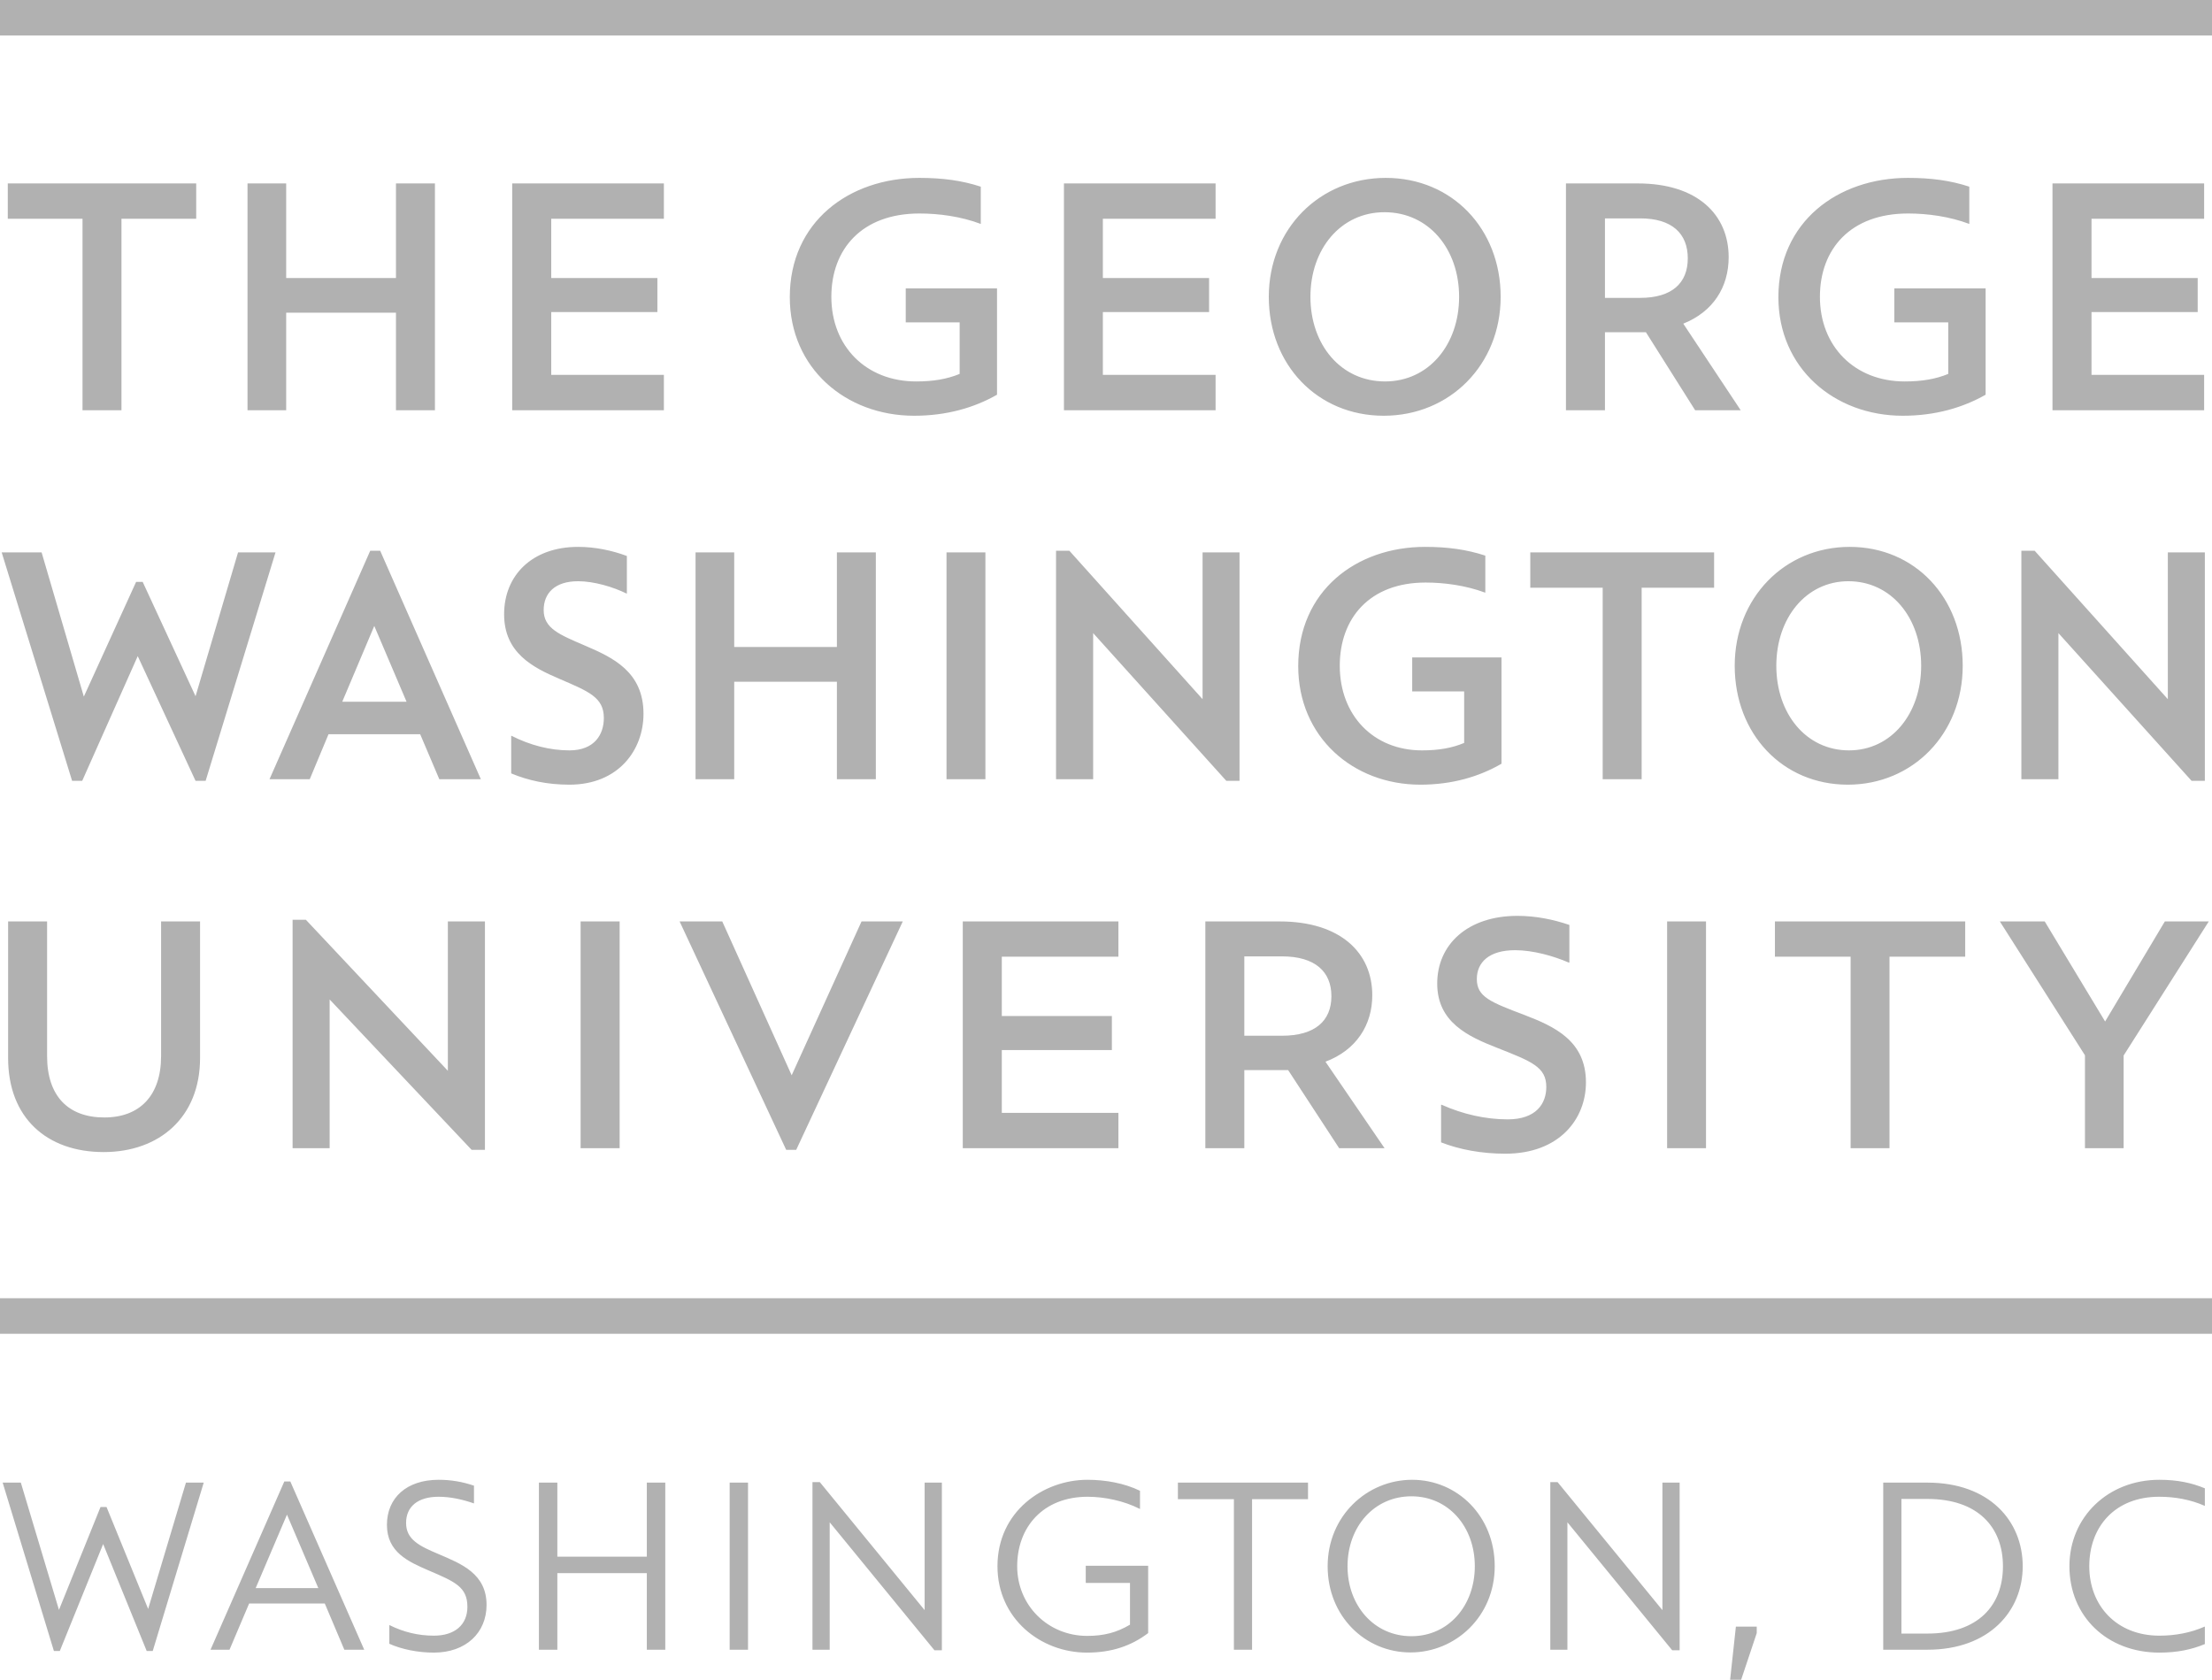
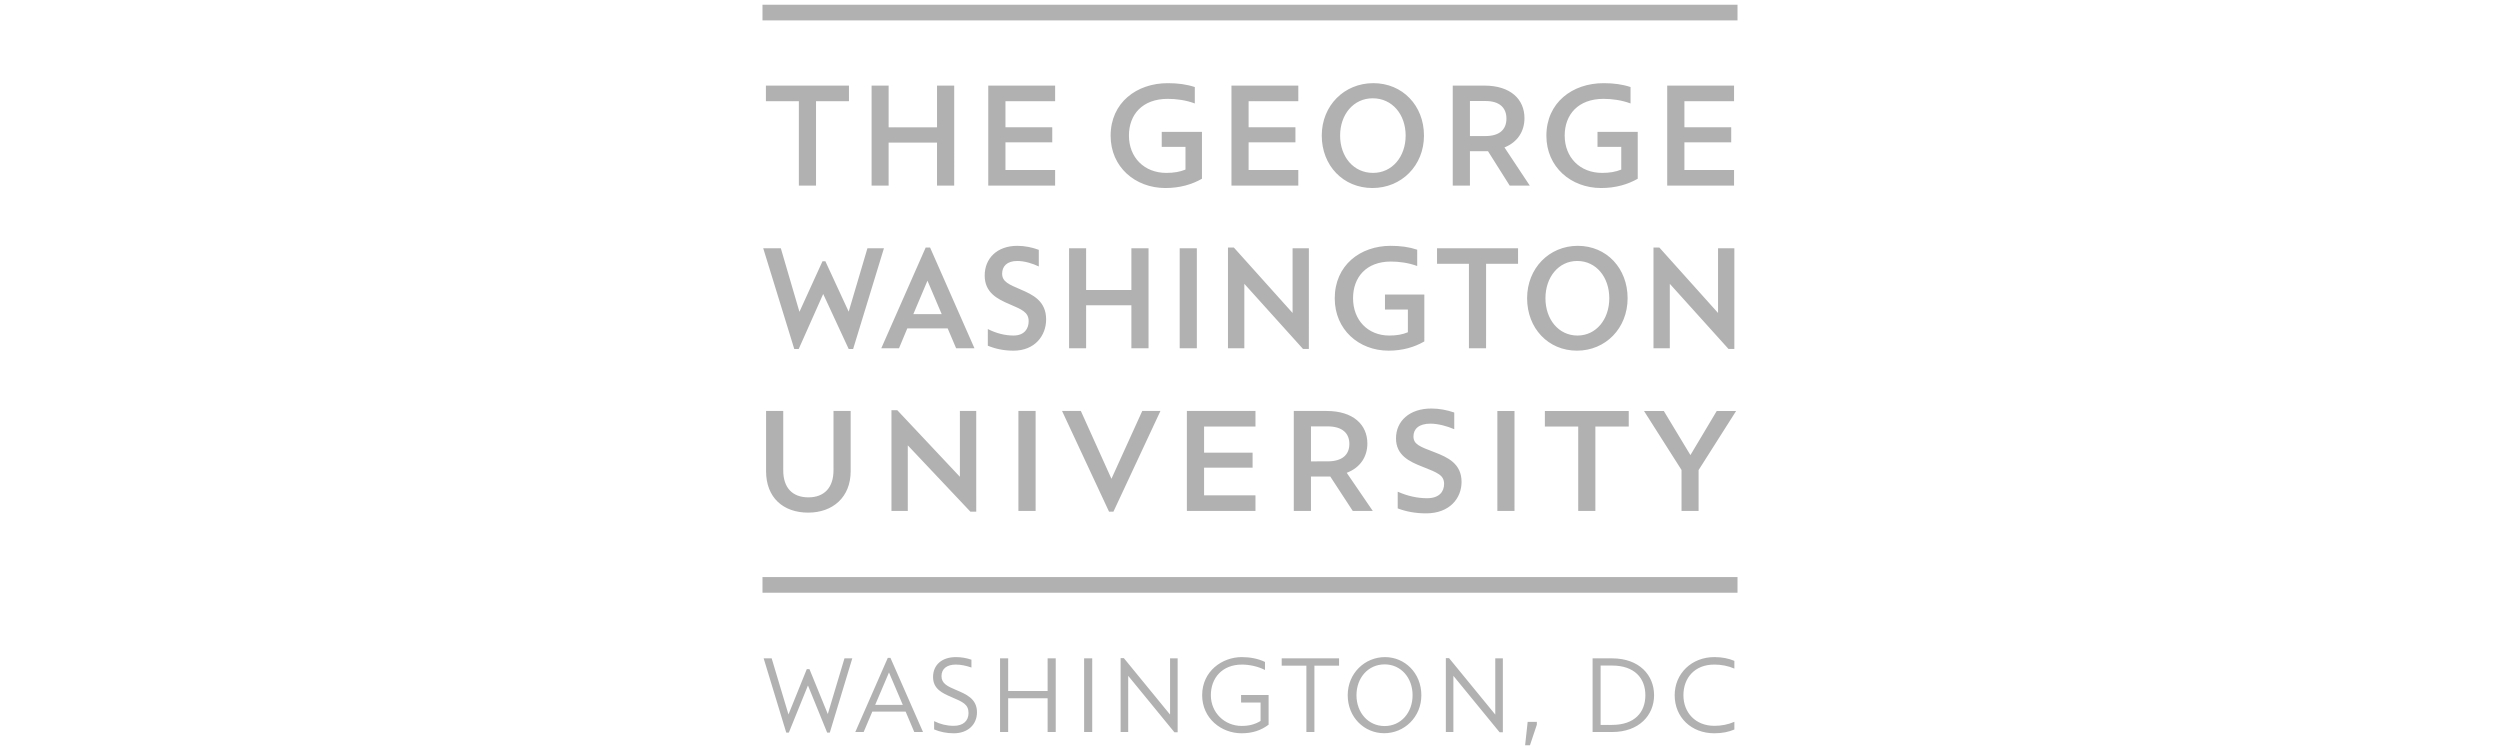
- <svg xmlns="http://www.w3.org/2000/svg" width="79px" height="60px" viewBox="0 0 79 60" version="1.1">
-   <defs />
-   <g id="Page-1" stroke="none" stroke-width="1" fill="none" fill-rule="evenodd">
-     <path d="M5.239,58.972 L3.684,55.152 L2.136,58.972 L1.925,58.972 L0.095,52.958 L0.744,52.958 L2.106,57.504 L3.59,53.83 L3.805,53.83 L5.291,57.47 L6.641,52.958 L7.276,52.958 L5.455,58.972 L5.239,58.972 L5.239,58.972 Z M12.298,58.927 L11.599,57.275 L8.898,57.275 L8.197,58.927 L7.519,58.927 L10.154,52.918 L10.369,52.918 L13.008,58.927 L12.298,58.927 L12.298,58.927 Z M9.131,56.727 L11.369,56.727 L10.249,54.102 L9.131,56.727 L9.131,56.727 Z M13.905,58.049 L13.913,58.049 C14.41,58.297 14.939,58.425 15.494,58.425 C16.249,58.425 16.693,58.032 16.693,57.393 C16.693,56.677 16.228,56.49 15.316,56.099 C14.58,55.781 13.819,55.443 13.819,54.467 C13.819,53.504 14.52,52.857 15.664,52.857 C16.103,52.857 16.512,52.926 16.928,53.067 L16.928,53.7 L16.925,53.7 C16.512,53.557 16.083,53.463 15.664,53.463 C14.939,53.463 14.503,53.801 14.503,54.4 C14.503,54.997 14.989,55.227 15.677,55.517 C16.47,55.857 17.377,56.208 17.377,57.327 C17.377,58.321 16.64,59.03 15.494,59.03 C14.922,59.03 14.349,58.912 13.905,58.715 L13.905,58.049 L13.905,58.049 Z M23.101,58.927 L23.101,56.191 L19.905,56.191 L19.905,58.927 L19.247,58.927 L19.247,52.958 L19.905,52.958 L19.905,55.604 L23.101,55.604 L23.101,52.958 L23.76,52.958 L23.76,58.927 L23.101,58.927 L23.101,58.927 Z M26.059,52.958 L26.715,52.958 L26.715,58.927 L26.059,58.927 L26.059,52.958 Z M33.374,58.947 L29.632,54.375 L29.632,58.927 L29.017,58.927 L29.017,52.94 L29.279,52.94 L33.023,57.513 L33.023,52.958 L33.638,52.958 L33.638,58.947 L33.374,58.947 L33.374,58.947 Z M40.357,56.54 L38.777,56.54 L38.777,55.927 L41.006,55.927 L41.006,58.332 C40.408,58.787 39.708,59.03 38.82,59.03 C37.161,59.03 35.624,57.812 35.624,55.945 C35.624,53.991 37.254,52.857 38.837,52.857 C39.475,52.857 40.153,52.976 40.714,53.25 L40.714,53.897 L40.707,53.897 C40.142,53.607 39.435,53.463 38.846,53.463 C37.254,53.463 36.328,54.545 36.328,55.945 C36.328,57.351 37.434,58.433 38.828,58.433 C39.418,58.433 39.878,58.316 40.357,58.032 L40.357,56.54 L40.357,56.54 Z M44.068,58.927 L44.068,53.549 L42.068,53.549 L42.068,52.958 L46.715,52.958 L46.715,53.549 L44.717,53.549 L44.717,58.927 L44.068,58.927 L44.068,58.927 Z M47.416,55.945 C47.416,54.153 48.817,52.857 50.434,52.857 C52.048,52.857 53.383,54.153 53.383,55.945 C53.383,57.733 51.986,59.024 50.373,59.024 C48.757,59.024 47.416,57.733 47.416,55.945 L47.416,55.945 Z M52.672,55.945 C52.672,54.535 51.733,53.447 50.408,53.447 C49.075,53.447 48.126,54.535 48.126,55.945 C48.126,57.351 49.075,58.444 50.408,58.444 C51.733,58.444 52.672,57.351 52.672,55.945 L52.672,55.945 Z M59.722,58.947 L55.979,54.375 L55.979,58.927 L55.368,58.927 L55.368,52.94 L55.628,52.94 L59.372,57.513 L59.372,52.958 L59.987,52.958 L59.987,58.947 L59.722,58.947 L59.722,58.947 Z M62.184,60 L61.79,60 L61.996,58.102 L62.741,58.102 L62.741,58.332 L62.184,60 L62.184,60 Z M67.258,52.958 L68.833,52.958 C71.061,52.958 72.24,54.338 72.24,55.945 C72.24,57.539 71.053,58.927 68.833,58.927 L67.258,58.927 L67.258,52.958 L67.258,52.958 Z M68.833,53.541 L67.908,53.541 L67.908,58.35 L68.833,58.35 C70.652,58.35 71.534,57.341 71.534,55.945 C71.534,54.553 70.644,53.541 68.833,53.541 L68.833,53.541 Z M78.745,58.102 L78.745,58.725 C78.276,58.92 77.761,59.03 77.122,59.03 C75.25,59.03 73.908,57.733 73.908,55.945 C73.908,54.188 75.284,52.857 77.122,52.857 C77.761,52.857 78.276,52.966 78.745,53.162 L78.745,53.786 L78.736,53.786 C78.241,53.567 77.686,53.463 77.113,53.463 C75.534,53.463 74.617,54.535 74.617,55.945 C74.617,57.351 75.591,58.425 77.122,58.425 C77.686,58.425 78.241,58.321 78.736,58.102 L78.745,58.102 L78.745,58.102 Z M0,46.371 L79,46.371 L79,47.642 L0,47.642 L0,46.371 Z M4.338,14.655 L2.947,14.655 L2.947,7.814 L0.278,7.814 L0.278,6.552 L7.007,6.552 L7.007,7.814 L4.338,7.814 L4.338,14.655 L4.338,14.655 Z M15.533,14.655 L14.142,14.655 L14.142,11.169 L10.221,11.169 L10.221,14.655 L8.84,14.655 L8.84,6.552 L10.221,6.552 L10.221,9.93 L14.142,9.93 L14.142,6.552 L15.533,6.552 L15.533,14.655 L15.533,14.655 Z M23.71,14.655 L18.293,14.655 L18.293,6.552 L23.71,6.552 L23.71,7.814 L19.687,7.814 L19.687,9.93 L23.478,9.93 L23.478,11.147 L19.687,11.147 L19.687,13.391 L23.71,13.391 L23.71,14.655 L23.71,14.655 Z M34.273,11.516 L32.348,11.516 L32.348,10.301 L35.608,10.301 L35.608,14.099 C34.796,14.562 33.81,14.85 32.649,14.85 C30.202,14.85 28.207,13.15 28.207,10.613 C28.207,7.929 30.32,6.354 32.836,6.354 C33.658,6.354 34.355,6.447 35.028,6.668 L35.028,7.999 C34.321,7.731 33.533,7.626 32.836,7.626 C30.779,7.626 29.691,8.9 29.691,10.602 C29.691,12.373 30.932,13.625 32.72,13.625 C33.336,13.625 33.821,13.541 34.273,13.356 L34.273,11.516 L34.273,11.516 Z M43.414,14.655 L37.998,14.655 L37.998,6.552 L43.414,6.552 L43.414,7.814 L39.388,7.814 L39.388,9.93 L43.182,9.93 L43.182,11.147 L39.388,11.147 L39.388,13.391 L43.414,13.391 L43.414,14.655 L43.414,14.655 Z M45.314,10.602 C45.314,8.171 47.134,6.354 49.492,6.354 C51.857,6.354 53.595,8.171 53.595,10.602 C53.595,13.033 51.776,14.85 49.419,14.85 C47.053,14.85 45.314,13.033 45.314,10.602 L45.314,10.602 Z M52.111,10.602 C52.111,8.889 51.023,7.58 49.445,7.58 C47.889,7.58 46.801,8.889 46.801,10.602 C46.801,12.315 47.889,13.625 49.466,13.625 C51.023,13.625 52.111,12.315 52.111,10.602 L52.111,10.602 Z M57.32,14.655 L55.927,14.655 L55.927,6.552 L58.49,6.552 C60.629,6.552 61.738,7.673 61.738,9.188 C61.738,10.255 61.183,11.135 60.117,11.561 L62.169,14.655 L60.542,14.655 L58.783,11.867 L57.32,11.867 L57.32,14.655 L57.32,14.655 Z M58.575,10.64 C59.721,10.64 60.278,10.105 60.278,9.227 C60.278,8.347 59.721,7.8 58.575,7.8 L57.32,7.8 L57.32,10.64 L58.575,10.64 L58.575,10.64 Z M69.58,11.516 L67.655,11.516 L67.655,10.301 L70.915,10.301 L70.915,14.099 C70.1,14.562 69.116,14.85 67.956,14.85 C65.509,14.85 63.514,13.15 63.514,10.613 C63.514,7.929 65.624,6.354 68.144,6.354 C68.965,6.354 69.663,6.447 70.332,6.668 L70.332,7.999 C69.624,7.731 68.836,7.626 68.144,7.626 C66.086,7.626 64.997,8.9 64.997,10.602 C64.997,12.373 66.239,13.625 68.024,13.625 C68.641,13.625 69.129,13.541 69.58,13.356 L69.58,11.516 L69.58,11.516 Z M78.719,14.655 L73.303,14.655 L73.303,6.552 L78.719,6.552 L78.719,7.814 L74.697,7.814 L74.697,9.93 L78.489,9.93 L78.489,11.147 L74.697,11.147 L74.697,13.391 L78.719,13.391 L78.719,14.655 L78.719,14.655 Z M7.145,37.794 C7.145,39.902 5.697,41.151 3.701,41.151 C1.682,41.151 0.29,39.936 0.29,37.794 L0.29,32.913 L1.682,32.913 L1.682,37.725 C1.682,39.151 2.437,39.915 3.726,39.915 C4.987,39.915 5.753,39.138 5.753,37.725 L5.753,32.913 L7.145,32.913 L7.145,37.794 L7.145,37.794 Z M17.319,41.071 L16.843,41.071 L11.773,35.7 L11.773,41.013 L10.45,41.013 L10.45,32.853 L10.924,32.853 L15.995,38.248 L15.995,32.913 L17.319,32.913 L17.319,41.071 L17.319,41.071 Z M20.736,32.913 L22.13,32.913 L22.13,41.013 L20.736,41.013 L20.736,32.913 Z M28.078,41.071 L24.272,32.913 L25.795,32.913 L28.274,38.408 L30.769,32.913 L32.242,32.913 L28.436,41.071 L28.078,41.071 L28.078,41.071 Z M39.943,41.013 L34.385,41.013 L34.385,32.913 L39.943,32.913 L39.943,34.172 L35.779,34.172 L35.779,36.292 L39.71,36.292 L39.71,37.508 L35.779,37.508 L35.779,39.751 L39.943,39.751 L39.943,41.013 L39.943,41.013 Z M44.44,41.013 L43.048,41.013 L43.048,32.913 L45.704,32.913 C47.875,32.913 49.01,34.034 49.01,35.549 C49.01,36.614 48.44,37.508 47.338,37.923 L49.449,41.013 L47.827,41.013 L46.005,38.223 L44.44,38.223 L44.44,41.013 L44.44,41.013 Z M45.784,36.996 C46.967,36.996 47.55,36.464 47.55,35.583 C47.55,34.706 46.967,34.161 45.784,34.161 L44.44,34.161 L44.44,36.996 L45.784,36.996 L45.784,36.996 Z M51.49,39.462 C52.244,39.799 53.056,39.983 53.845,39.983 C54.867,39.983 55.225,39.417 55.225,38.825 C55.225,38.107 54.693,37.912 53.462,37.425 C52.43,37.022 51.329,36.511 51.329,35.133 C51.329,33.731 52.421,32.714 54.193,32.714 C54.843,32.714 55.468,32.84 56.049,33.038 L56.049,34.382 L56.026,34.382 C55.492,34.15 54.753,33.94 54.112,33.94 C53.171,33.94 52.744,34.382 52.744,34.97 C52.744,35.608 53.23,35.794 54.45,36.256 C55.503,36.662 56.641,37.17 56.641,38.661 C56.641,39.97 55.691,41.209 53.763,41.209 C52.908,41.209 52.128,41.061 51.467,40.805 L51.467,39.462 L51.49,39.462 L51.49,39.462 Z M59.54,32.913 L60.929,32.913 L60.929,41.013 L59.54,41.013 L59.54,32.913 Z M67.482,41.013 L66.093,41.013 L66.093,34.172 L63.39,34.172 L63.39,32.913 L70.186,32.913 L70.186,34.172 L67.482,34.172 L67.482,41.013 L67.482,41.013 Z M74.463,41.013 L74.463,37.694 L71.423,32.913 L73.026,32.913 L75.183,36.487 L77.316,32.913 L78.885,32.913 L75.844,37.702 L75.844,41.013 L74.463,41.013 L74.463,41.013 Z M6.984,27.891 L4.919,23.436 L2.936,27.891 L2.575,27.891 L0.06,19.731 L1.486,19.731 L2.994,24.882 L4.861,20.785 L5.096,20.785 L6.984,24.869 L8.502,19.731 L9.84,19.731 L7.344,27.891 L6.984,27.891 L6.984,27.891 Z M15.69,27.834 L15.006,26.225 L11.733,26.225 L11.062,27.834 L9.625,27.834 L13.222,19.673 L13.578,19.673 L17.174,27.834 L15.69,27.834 L15.69,27.834 Z M12.223,25.066 L14.52,25.066 L13.367,22.358 L12.223,25.066 L12.223,25.066 Z M18.268,26.282 C18.931,26.619 19.64,26.803 20.336,26.803 C21.231,26.803 21.566,26.236 21.566,25.646 C21.566,24.905 21.019,24.697 19.977,24.247 C19.026,23.841 18.004,23.319 18.004,21.941 C18.004,20.553 19.002,19.534 20.647,19.534 C21.252,19.534 21.854,19.66 22.388,19.859 L22.388,21.201 L22.376,21.201 C21.902,20.967 21.218,20.761 20.647,20.761 C19.803,20.761 19.417,21.201 19.417,21.791 C19.417,22.45 19.988,22.671 20.905,23.066 C21.877,23.483 22.982,23.991 22.982,25.496 C22.982,26.792 22.087,28.028 20.336,28.028 C19.546,28.028 18.862,27.878 18.257,27.625 L18.257,26.282 L18.268,26.282 L18.268,26.282 Z M31.28,27.834 L29.889,27.834 L29.889,24.35 L26.222,24.35 L26.222,27.834 L24.841,27.834 L24.841,19.731 L26.222,19.731 L26.222,23.111 L29.889,23.111 L29.889,19.731 L31.28,19.731 L31.28,27.834 L31.28,27.834 Z M33.804,19.731 L35.193,19.731 L35.193,27.834 L33.804,27.834 L33.804,19.731 Z M44.269,27.891 L43.797,27.891 L39.041,22.614 L39.041,27.834 L37.716,27.834 L37.716,19.673 L38.192,19.673 L42.949,24.974 L42.949,19.731 L44.269,19.731 L44.269,27.891 L44.269,27.891 Z M52.291,24.697 L50.436,24.697 L50.436,23.483 L53.625,23.483 L53.625,27.28 C52.825,27.742 51.866,28.028 50.726,28.028 C48.326,28.028 46.365,26.329 46.365,23.793 C46.365,21.109 48.429,19.534 50.898,19.534 C51.698,19.534 52.386,19.628 53.047,19.847 L53.047,21.167 L53.036,21.167 C52.348,20.911 51.584,20.808 50.914,20.808 C48.917,20.808 47.849,22.081 47.849,23.78 C47.849,25.554 49.055,26.803 50.784,26.803 C51.375,26.803 51.854,26.721 52.291,26.537 L52.291,24.697 L52.291,24.697 Z M58.63,27.834 L57.239,27.834 L57.239,20.993 L54.653,20.993 L54.653,19.731 L61.218,19.731 L61.218,20.993 L58.63,20.993 L58.63,27.834 L58.63,27.834 Z M61.954,23.78 C61.954,21.353 63.741,19.534 66.06,19.534 C68.393,19.534 70.097,21.353 70.097,23.78 C70.097,26.213 68.312,28.028 65.993,28.028 C63.661,28.028 61.954,26.213 61.954,23.78 L61.954,23.78 Z M68.613,23.78 C68.613,22.071 67.546,20.761 66.014,20.761 C64.506,20.761 63.44,22.071 63.44,23.78 C63.44,25.496 64.506,26.803 66.036,26.803 C67.546,26.803 68.613,25.496 68.613,23.78 L68.613,23.78 Z M78.745,27.891 L78.271,27.891 L73.515,22.614 L73.515,27.834 L72.192,27.834 L72.192,19.673 L72.667,19.673 L77.423,24.974 L77.423,19.731 L78.745,19.731 L78.745,27.891 L78.745,27.891 Z M0,0 L79,0 L79,1.268 L0,1.268 L0,0 Z" id="Imported-Layers" fill="#B1B1B1" />
+ <svg xmlns="http://www.w3.org/2000/svg" width="300" height="90" viewBox="0 0 300 90" version="1.1" id="svg4125">
+   <defs id="defs4121" />
+   <g id="Page-1" stroke="none" stroke-width="1" fill="none" fill-rule="evenodd" transform="matrix(1.481063,0,0,1.481063,91.49802,0.568116)">
+     <path d="M 5.239,58.972 3.684,55.152 2.136,58.972 H 1.925 L 0.095,52.958 h 0.649 l 1.362,4.546 1.484,-3.674 h 0.216 l 1.486,3.64 1.351,-4.512 H 7.276 L 5.455,58.972 Z M 12.298,58.927 11.599,57.275 H 8.898 L 8.197,58.927 H 7.519 l 2.634,-6.009 h 0.215 l 2.639,6.009 z M 9.131,56.727 h 2.238 l -1.12,-2.625 z m 4.775,1.322 h 0.008 c 0.496,0.248 1.025,0.376 1.581,0.376 0.755,0 1.199,-0.393 1.199,-1.033 0,-0.716 -0.465,-0.903 -1.377,-1.294 -0.736,-0.318 -1.497,-0.655 -1.497,-1.631 0,-0.964 0.701,-1.61 1.846,-1.61 0.439,0 0.848,0.069 1.264,0.21 v 0.633 h -0.004 c -0.413,-0.143 -0.842,-0.238 -1.26,-0.238 -0.726,0 -1.162,0.338 -1.162,0.938 0,0.597 0.487,0.827 1.175,1.116 0.793,0.341 1.7,0.691 1.7,1.811 0,0.994 -0.736,1.703 -1.883,1.703 -0.572,0 -1.144,-0.118 -1.589,-0.315 v -0.666 z m 9.196,0.878 V 56.191 h -3.196 v 2.736 h -0.658 v -5.969 h 0.658 v 2.646 h 3.196 v -2.646 h 0.658 v 5.969 z m 2.958,-5.969 h 0.656 v 5.969 h -0.656 z m 7.315,5.988 -3.743,-4.572 v 4.553 H 29.017 v -5.987 h 0.262 l 3.744,4.573 v -4.554 h 0.615 v 5.988 z m 6.983,-2.406 h -1.581 v -0.614 h 2.23 v 2.405 c -0.598,0.455 -1.299,0.698 -2.187,0.698 -1.659,0 -3.196,-1.218 -3.196,-3.085 0,-1.955 1.63,-3.088 3.213,-3.088 0.639,0 1.317,0.119 1.877,0.393 v 0.648 h -0.007 c -0.566,-0.291 -1.273,-0.435 -1.862,-0.435 -1.592,0 -2.517,1.083 -2.517,2.483 0,1.406 1.105,2.488 2.499,2.488 0.59,0 1.05,-0.117 1.53,-0.401 v -1.492 z m 3.71,2.387 V 53.549 H 42.068 v -0.591 h 4.648 v 0.591 h -1.998 v 5.378 z m 3.349,-2.982 c 0,-1.792 1.4,-3.088 3.017,-3.088 1.615,0 2.949,1.296 2.949,3.088 0,1.788 -1.396,3.079 -3.009,3.079 -1.617,0 -2.957,-1.291 -2.957,-3.079 z m 5.256,0 c 0,-1.41 -0.939,-2.499 -2.264,-2.499 -1.333,0 -2.282,1.088 -2.282,2.499 0,1.406 0.949,2.498 2.282,2.498 1.325,0 2.264,-1.092 2.264,-2.498 z m 7.05,3.001 -3.744,-4.572 v 4.553 h -0.611 v -5.987 h 0.26 l 3.744,4.573 v -4.554 h 0.615 v 5.988 z M 62.184,60 h -0.394 l 0.207,-1.898 h 0.744 v 0.229 z m 5.074,-7.042 h 1.575 c 2.228,0 3.407,1.38 3.407,2.987 0,1.594 -1.187,2.982 -3.407,2.982 h -1.575 z m 1.575,0.583 h -0.925 v 4.809 h 0.925 c 1.819,0 2.701,-1.009 2.701,-2.405 0,-1.392 -0.89,-2.404 -2.701,-2.404 z m 9.912,4.561 v 0.623 c -0.469,0.194 -0.984,0.304 -1.623,0.304 -1.872,0 -3.213,-1.296 -3.213,-3.085 0,-1.757 1.376,-3.088 3.213,-3.088 0.64,0 1.154,0.109 1.623,0.305 v 0.624 h -0.009 c -0.494,-0.218 -1.049,-0.323 -1.622,-0.323 -1.579,0 -2.497,1.073 -2.497,2.483 0,1.406 0.975,2.48 2.505,2.48 0.565,0 1.12,-0.104 1.614,-0.323 z M 0,46.371 h 79 v 1.271 H 0 Z M 4.338,14.655 H 2.947 V 7.814 H 0.278 V 6.552 H 7.007 V 7.814 H 4.338 Z m 11.195,0 h -1.392 v -3.486 h -3.921 v 3.486 H 8.84 V 6.552 h 1.381 v 3.379 h 3.921 V 6.552 h 1.392 z m 8.177,0 H 18.293 V 6.552 h 5.418 V 7.814 H 19.687 v 2.116 h 3.791 V 11.147 H 19.687 v 2.244 h 4.024 z M 34.273,11.516 H 32.348 V 10.301 h 3.26 v 3.798 c -0.812,0.464 -1.798,0.752 -2.959,0.752 -2.447,0 -4.442,-1.7 -4.442,-4.237 0,-2.685 2.112,-4.259 4.629,-4.259 0.822,0 1.519,0.093 2.192,0.314 V 7.999 c -0.707,-0.268 -1.495,-0.373 -2.192,-0.373 -2.057,0 -3.145,1.274 -3.145,2.976 0,1.771 1.241,3.023 3.028,3.023 0.616,0 1.101,-0.084 1.554,-0.269 z m 9.141,3.139 H 37.998 V 6.552 h 5.416 v 1.262 h -4.027 v 2.116 h 3.794 v 1.217 h -3.794 v 2.244 h 4.027 z m 1.9,-4.053 c 0,-2.431 1.82,-4.248 4.178,-4.248 2.366,0 4.104,1.817 4.104,4.248 0,2.431 -1.819,4.248 -4.177,4.248 -2.366,0 -4.105,-1.818 -4.105,-4.248 z m 6.797,0 c 0,-1.713 -1.088,-3.022 -2.667,-3.022 -1.556,0 -2.643,1.309 -2.643,3.022 0,1.713 1.087,3.023 2.665,3.023 1.557,0 2.645,-1.31 2.645,-3.023 z m 5.209,4.053 H 55.927 V 6.552 h 2.563 c 2.139,0 3.248,1.122 3.248,2.636 0,1.067 -0.555,1.947 -1.621,2.373 l 2.052,3.094 h -1.627 l -1.759,-2.788 h -1.463 z m 1.255,-4.015 c 1.146,0 1.702,-0.535 1.702,-1.413 0,-0.88 -0.556,-1.426 -1.702,-1.426 h -1.255 v 2.839 z m 11.005,0.877 H 67.655 V 10.301 h 3.26 v 3.798 c -0.815,0.464 -1.798,0.752 -2.959,0.752 -2.447,0 -4.442,-1.7 -4.442,-4.237 0,-2.685 2.11,-4.259 4.629,-4.259 0.822,0 1.519,0.093 2.189,0.314 V 7.999 C 69.624,7.731 68.836,7.626 68.144,7.626 c -2.057,0 -3.147,1.274 -3.147,2.976 0,1.771 1.243,3.023 3.028,3.023 0.616,0 1.105,-0.084 1.556,-0.269 z m 9.139,3.139 H 73.303 V 6.552 h 5.416 v 1.262 h -4.022 v 2.116 h 3.792 v 1.217 h -3.792 v 2.244 h 4.022 z M 7.145,37.794 c 0,2.108 -1.447,3.357 -3.443,3.357 -2.019,0 -3.411,-1.215 -3.411,-3.357 V 32.913 H 1.682 v 4.812 c 0,1.426 0.755,2.189 2.044,2.189 1.261,0 2.028,-0.777 2.028,-2.189 V 32.913 H 7.145 Z M 17.319,41.071 H 16.843 l -5.07,-5.371 v 5.314 h -1.323 v -8.16 h 0.474 l 5.071,5.394 v -5.334 h 1.323 z m 3.417,-8.157 h 1.394 v 8.1 h -1.394 z m 7.342,8.157 -3.806,-8.157 h 1.523 l 2.479,5.495 2.496,-5.495 h 1.473 l -3.807,8.157 z m 11.865,-0.057 H 34.385 v -8.1 h 5.558 v 1.259 h -4.164 v 2.12 h 3.931 v 1.215 h -3.931 v 2.244 h 4.164 z m 4.497,0 h -1.392 v -8.1 h 2.656 c 2.171,0 3.305,1.121 3.305,2.636 0,1.065 -0.57,1.959 -1.672,2.374 l 2.111,3.091 h -1.622 l -1.822,-2.79 h -1.565 z m 1.345,-4.017 c 1.183,0 1.766,-0.532 1.766,-1.412 0,-0.877 -0.583,-1.422 -1.766,-1.422 h -1.345 v 2.835 z m 5.706,2.466 c 0.754,0.337 1.566,0.521 2.355,0.521 1.022,0 1.38,-0.566 1.38,-1.158 0,-0.717 -0.533,-0.912 -1.764,-1.399 -1.032,-0.403 -2.133,-0.914 -2.133,-2.292 0,-1.402 1.093,-2.419 2.865,-2.419 0.65,0 1.275,0.126 1.856,0.324 v 1.344 h -0.024 c -0.534,-0.232 -1.273,-0.442 -1.914,-0.442 -0.941,0 -1.368,0.442 -1.368,1.03 0,0.637 0.486,0.823 1.706,1.285 1.053,0.406 2.191,0.914 2.191,2.406 0,1.309 -0.95,2.548 -2.878,2.548 -0.855,0 -1.635,-0.148 -2.295,-0.404 v -1.344 h 0.022 z m 8.05,-6.548 h 1.389 v 8.1 h -1.389 z m 7.942,8.1 h -1.39 v -6.841 h -2.702 v -1.259 h 6.796 v 1.259 h -2.704 z m 6.981,0 v -3.319 l -3.04,-4.781 h 1.604 l 2.157,3.574 2.132,-3.574 h 1.57 l -3.041,4.789 v 3.311 z M 6.984,27.891 4.919,23.436 2.936,27.891 H 2.575 L 0.06,19.731 H 1.486 l 1.508,5.151 1.867,-4.097 H 5.096 l 1.888,4.084 1.519,-5.138 h 1.338 l -2.496,8.16 H 6.984 Z m 8.706,-0.057 -0.684,-1.608 h -3.274 l -0.671,1.608 H 9.625 l 3.597,-8.161 h 0.357 l 3.596,8.161 z M 12.223,25.066 h 2.297 l -1.153,-2.708 z m 6.045,1.215 c 0.663,0.337 1.372,0.521 2.068,0.521 0.895,0 1.23,-0.567 1.23,-1.157 0,-0.74 -0.546,-0.948 -1.589,-1.399 -0.951,-0.406 -1.973,-0.927 -1.973,-2.305 0,-1.388 0.998,-2.407 2.643,-2.407 0.605,0 1.207,0.126 1.741,0.325 v 1.342 h -0.012 c -0.475,-0.234 -1.158,-0.44 -1.729,-0.44 -0.844,0 -1.23,0.44 -1.23,1.03 0,0.659 0.571,0.88 1.488,1.275 0.972,0.417 2.077,0.925 2.077,2.43 0,1.296 -0.895,2.533 -2.646,2.533 -0.789,0 -1.474,-0.15 -2.079,-0.403 v -1.344 h 0.011 z m 13.011,1.552 h -1.39 V 24.35 h -3.667 v 3.484 h -1.381 v -8.103 h 1.381 v 3.38 h 3.667 v -3.38 h 1.39 v 8.103 z m 2.524,-8.103 h 1.39 v 8.103 h -1.39 z m 10.465,8.16 h -0.472 l -4.755,-5.277 v 5.22 h -1.325 v -8.161 h 0.476 l 4.758,5.301 v -5.243 h 1.32 z m 8.022,-3.193 H 50.436 V 23.483 h 3.189 v 3.797 c -0.799,0.462 -1.758,0.748 -2.898,0.748 -2.4,0 -4.361,-1.699 -4.361,-4.235 0,-2.684 2.063,-4.259 4.533,-4.259 0.799,0 1.487,0.094 2.148,0.313 v 1.32 h -0.01 c -0.688,-0.256 -1.452,-0.359 -2.123,-0.359 -1.996,0 -3.065,1.273 -3.065,2.972 0,1.774 1.205,3.023 2.935,3.023 0.591,0 1.07,-0.082 1.508,-0.266 V 24.697 Z m 6.338,3.137 H 57.239 V 20.993 h -2.586 v -1.261 h 6.565 v 1.261 h -2.589 z m 3.324,-4.054 c 0,-2.427 1.787,-4.246 4.107,-4.246 2.333,0 4.036,1.819 4.036,4.246 0,2.432 -1.785,4.248 -4.104,4.248 -2.332,0 -4.039,-1.815 -4.039,-4.248 z m 6.659,0 c 0,-1.71 -1.067,-3.019 -2.598,-3.019 -1.509,0 -2.575,1.31 -2.575,3.019 0,1.715 1.066,3.023 2.596,3.023 1.51,0 2.577,-1.307 2.577,-3.023 z m 10.132,4.11 h -0.473 l -4.756,-5.277 v 5.22 h -1.323 v -8.161 h 0.476 l 4.755,5.301 v -5.243 h 1.322 z M 0,0 H 79 V 1.268 H 0 Z" id="Imported-Layers" fill="#b1b1b1" />
  </g>
</svg>
